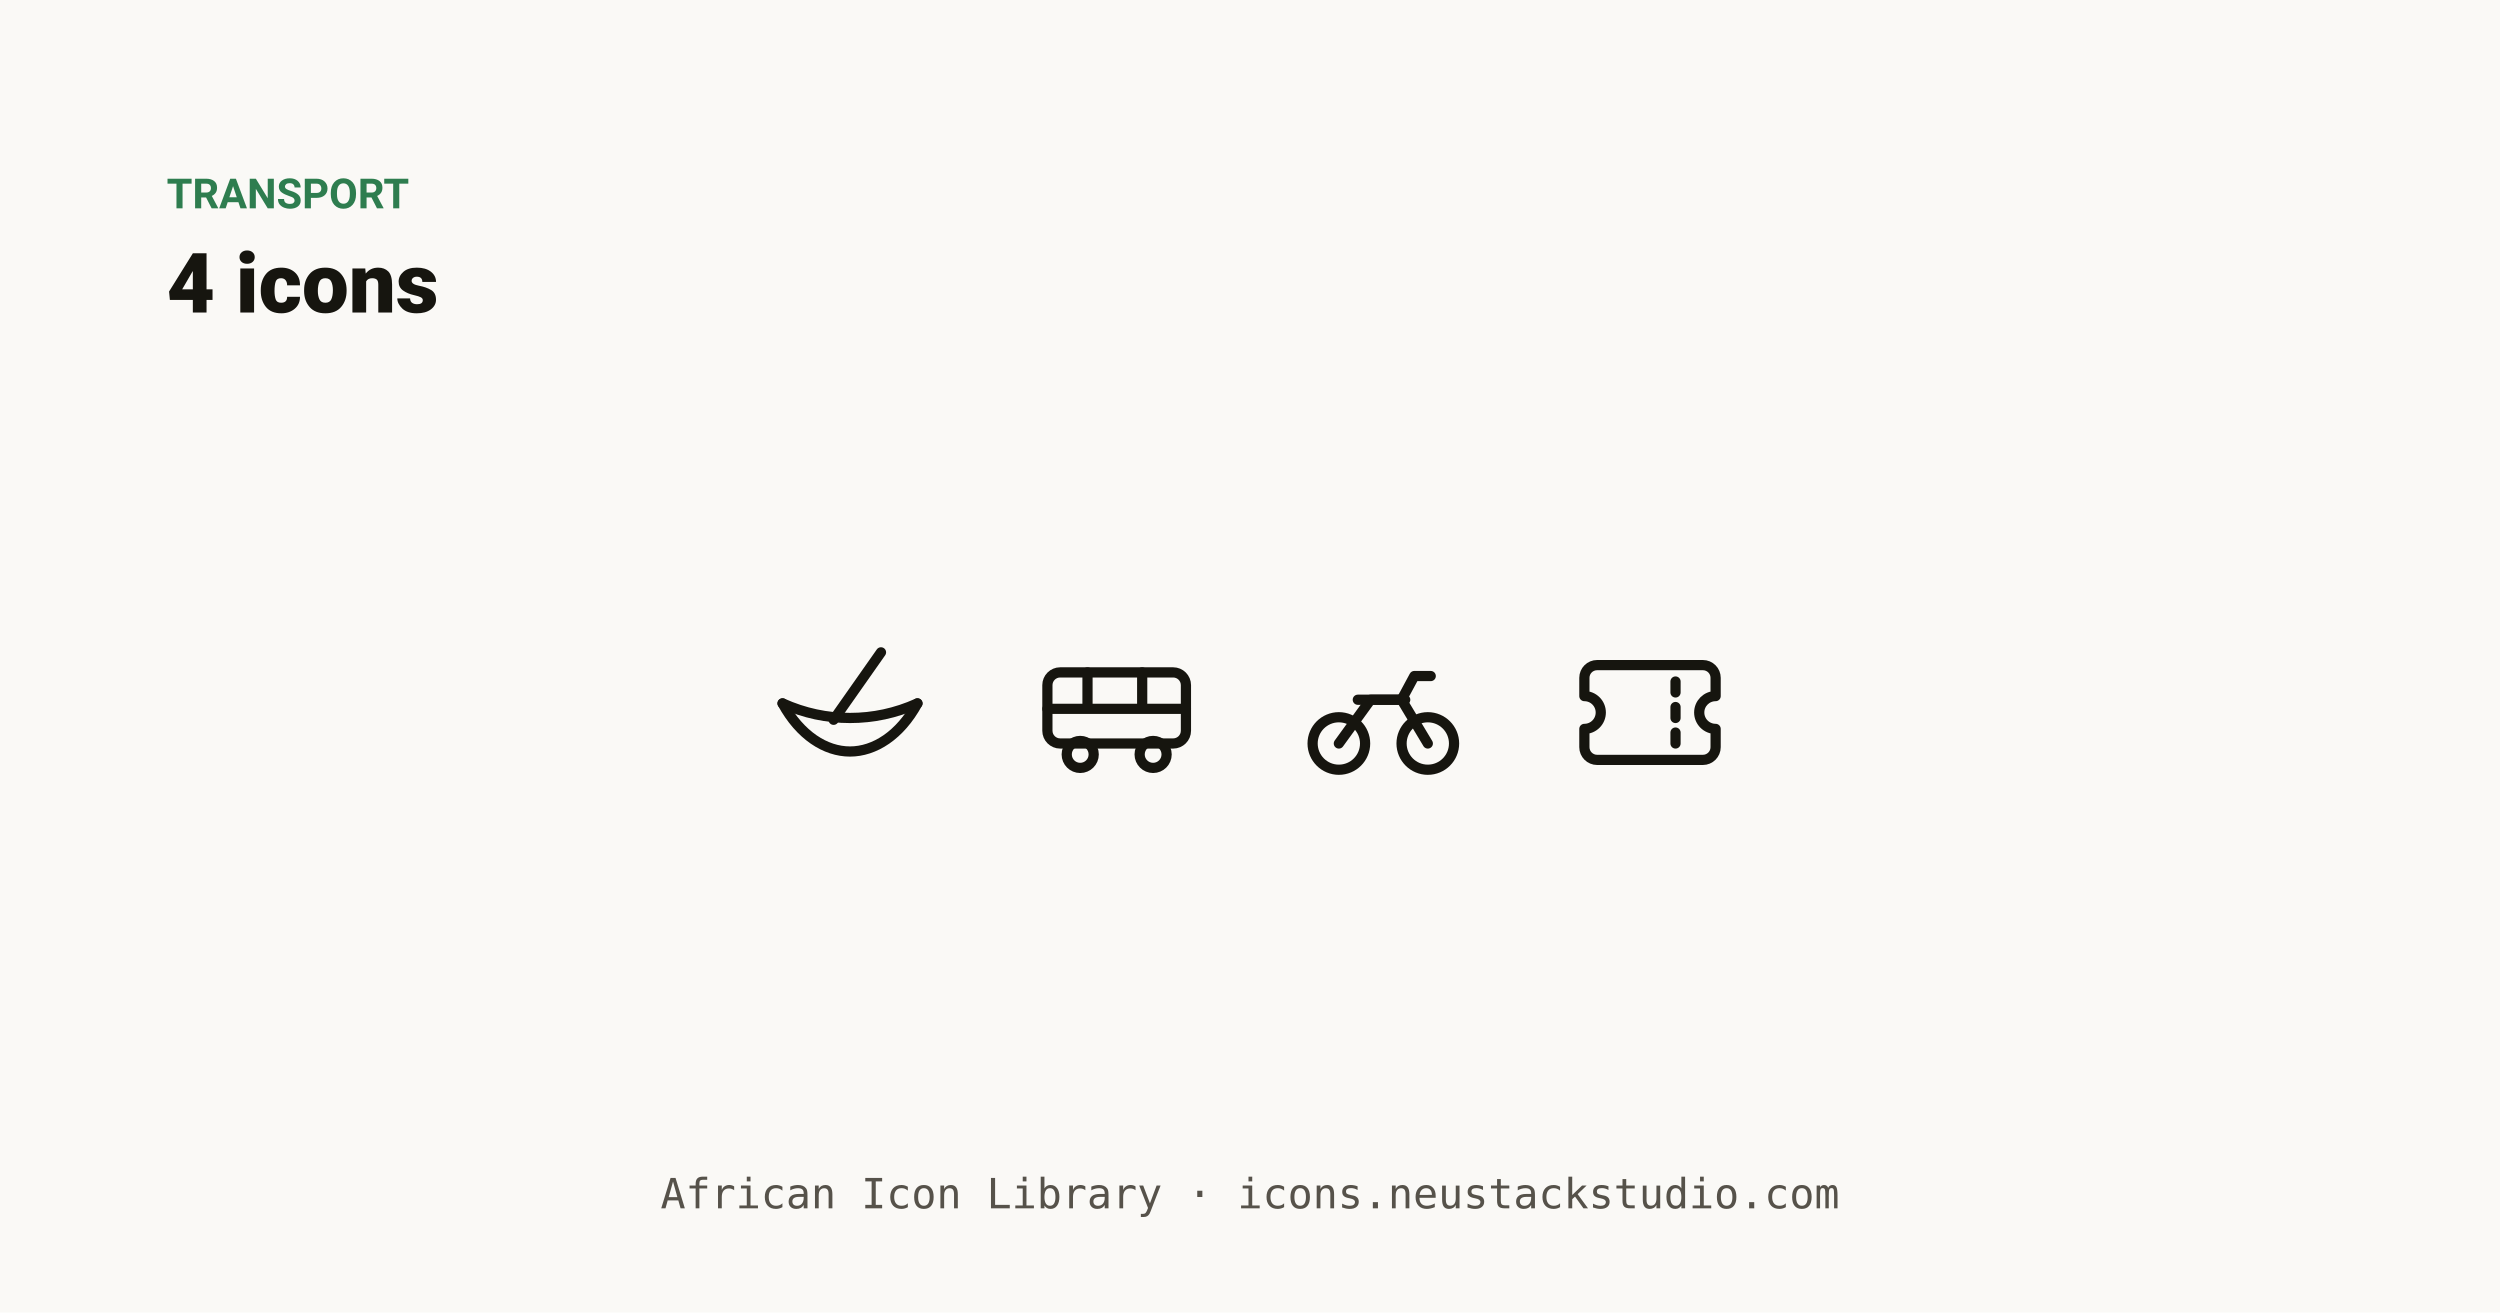
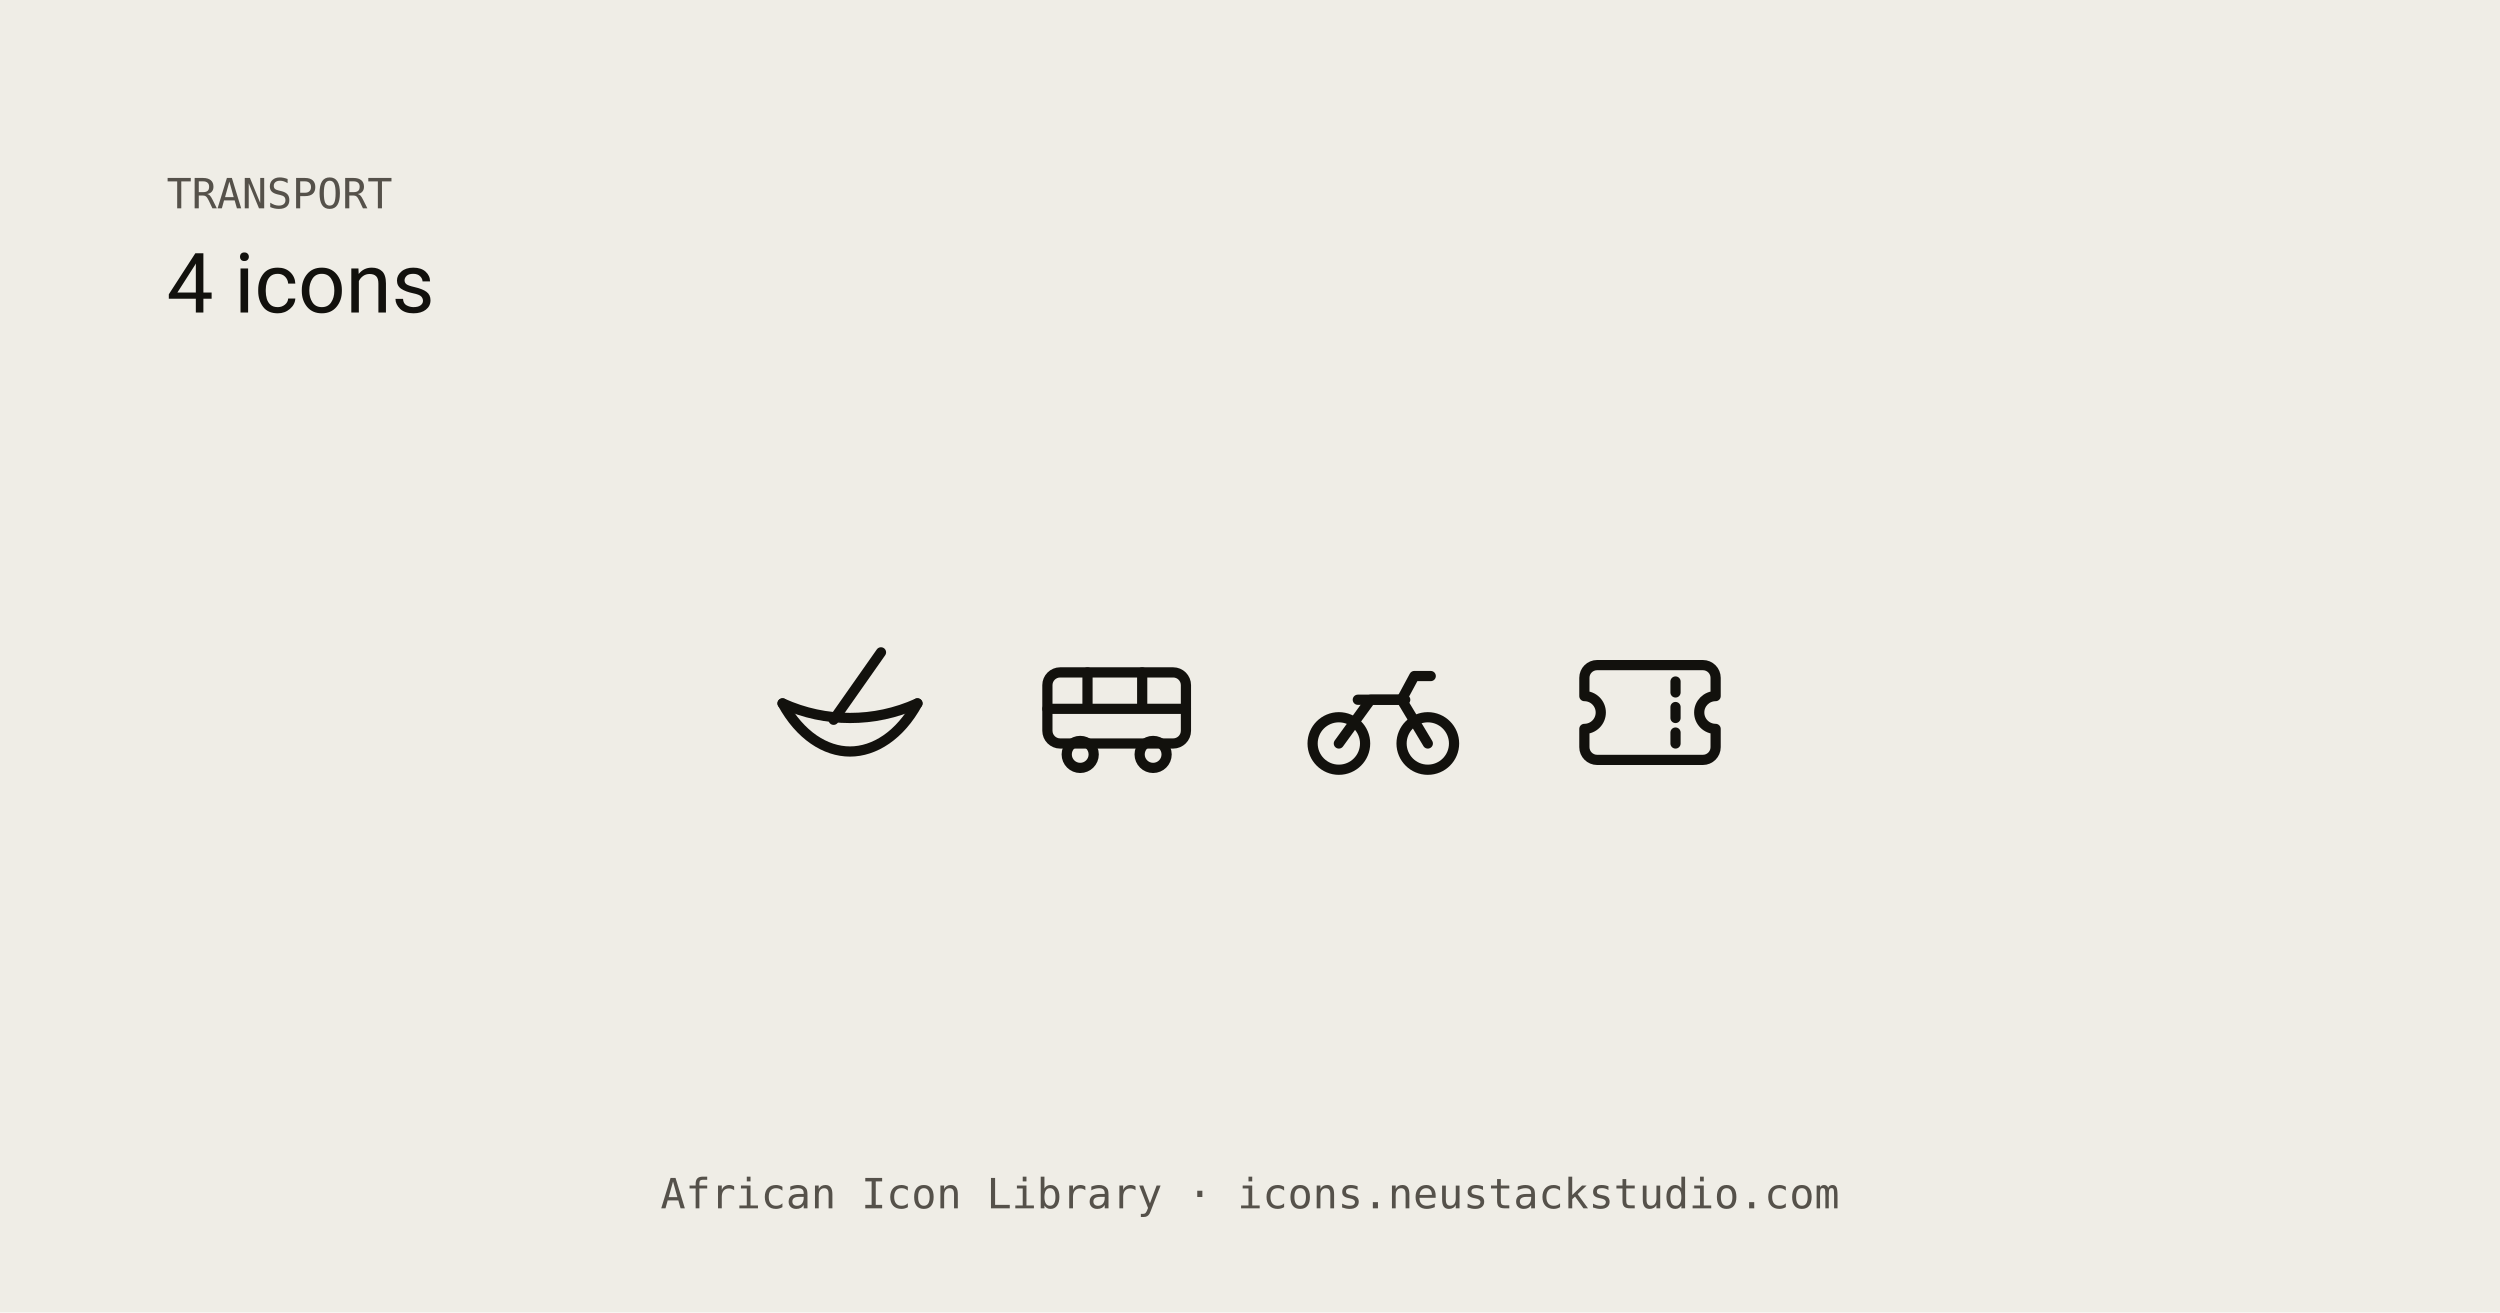
<svg xmlns="http://www.w3.org/2000/svg" width="1200" height="630" viewBox="0 0 1200 630">
-   <rect width="1200" height="630" fill="#FAF9F6" />
-   <text x="80" y="100" font-family="-apple-system, BlinkMacSystemFont, 'Segoe UI', 'Schibsted Grotesk', Roboto, Helvetica, Arial, sans-serif" font-size="20" font-weight="600" fill="#2E7D4F" text-anchor="start">TRANSPORT</text>
-   <text x="80" y="150" font-family="-apple-system, BlinkMacSystemFont, 'Segoe UI', 'Schibsted Grotesk', Roboto, Helvetica, Arial, sans-serif" font-size="40" font-weight="800" fill="#16150F" text-anchor="start">4 icons</text>
-   <g transform="translate(366 300) scale(3.5)" fill="none" stroke="#16150F" stroke-width="1.4" stroke-linecap="round" stroke-linejoin="round">
+   <rect width="1200" height="630" fill="#efede6" />
+   <text x="80" y="100" font-family="'Geist Mono', ui-monospace, SFMono-Regular, Menlo, monospace" font-size="20" font-weight="400" fill="#55514a" text-anchor="start">TRANSPORT</text>
+   <text x="80" y="150" font-family="Geist, ui-sans-serif, system-ui, -apple-system, 'Segoe UI', Roboto, sans-serif" font-size="40" font-weight="400" fill="#12110d" text-anchor="start">4 icons</text>
+   <g transform="translate(366 300) scale(3.5)" fill="none" stroke="#12110d" stroke-width="1.4" stroke-linecap="round" stroke-linejoin="round">
    <path d="M2.75 10.75c2.4 4.4 5.9 6.6 9.25 6.6s6.85-2.2 9.25-6.6" />
    <path d="M2.75 10.75c3 1.35 6.1 2 9.25 2s6.25-.65 9.25-2" />
    <path d="M16.25 3.75 9.75 13" />
  </g>
-   <g transform="translate(494 300) scale(3.5)" fill="none" stroke="#16150F" stroke-width="1.4" stroke-linecap="round" stroke-linejoin="round">
+   <g transform="translate(494 300) scale(3.5)" fill="none" stroke="#12110d" stroke-width="1.4" stroke-linecap="round" stroke-linejoin="round">
    <rect width="19" height="9.75" x="2.5" y="6.5" rx="1.75" />
    <path d="M2.5 11.5h19M8 6.5v5m7.5-5v5" />
    <circle cx="7" cy="17.75" r="1.85" />
    <circle cx="17" cy="17.75" r="1.85" />
  </g>
-   <g transform="translate(622 300) scale(3.5)" fill="none" stroke="#16150F" stroke-width="1.4" stroke-linecap="round" stroke-linejoin="round">
+   <g transform="translate(622 300) scale(3.5)" fill="none" stroke="#12110d" stroke-width="1.4" stroke-linecap="round" stroke-linejoin="round">
    <circle cx="5.9" cy="16.25" r="3.6" />
    <circle cx="18.1" cy="16.25" r="3.6" />
    <path d="m5.9 16.25 4.35-6h4.25l3.6 6" />
    <path d="M8.5 10.25H15" />
    <path d="M14.5 10.25 16.25 7h2.25" />
  </g>
-   <g transform="translate(750 300) scale(3.5)" fill="none" stroke="#16150F" stroke-width="1.4" stroke-linecap="round" stroke-linejoin="round">
+   <g transform="translate(750 300) scale(3.5)" fill="none" stroke="#12110d" stroke-width="1.4" stroke-linecap="round" stroke-linejoin="round">
    <path d="M3 7.25c0-.97.78-1.75 1.75-1.75h14.5c.97 0 1.75.78 1.75 1.75v2.5a2.25 2.25 0 0 0 0 4.5v2.5c0 .97-.78 1.75-1.75 1.75H4.75A1.75 1.75 0 0 1 3 16.75v-2.5a2.25 2.25 0 0 0 0-4.5Z" />
    <path d="M15.5 7.75v1.5m0 2v1.5m0 2v1.5" />
  </g>
-   <text x="600" y="580" font-family="ui-monospace, SFMono-Regular, Menlo, 'IBM Plex Mono', monospace" font-size="20" font-weight="400" fill="#56524A" text-anchor="middle">African Icon Library · icons.neustackstudio.com</text>
+   <text x="600" y="580" font-family="'Geist Mono', ui-monospace, SFMono-Regular, Menlo, monospace" font-size="20" font-weight="400" fill="#55514a" text-anchor="middle">African Icon Library · icons.neustackstudio.com</text>
</svg>
